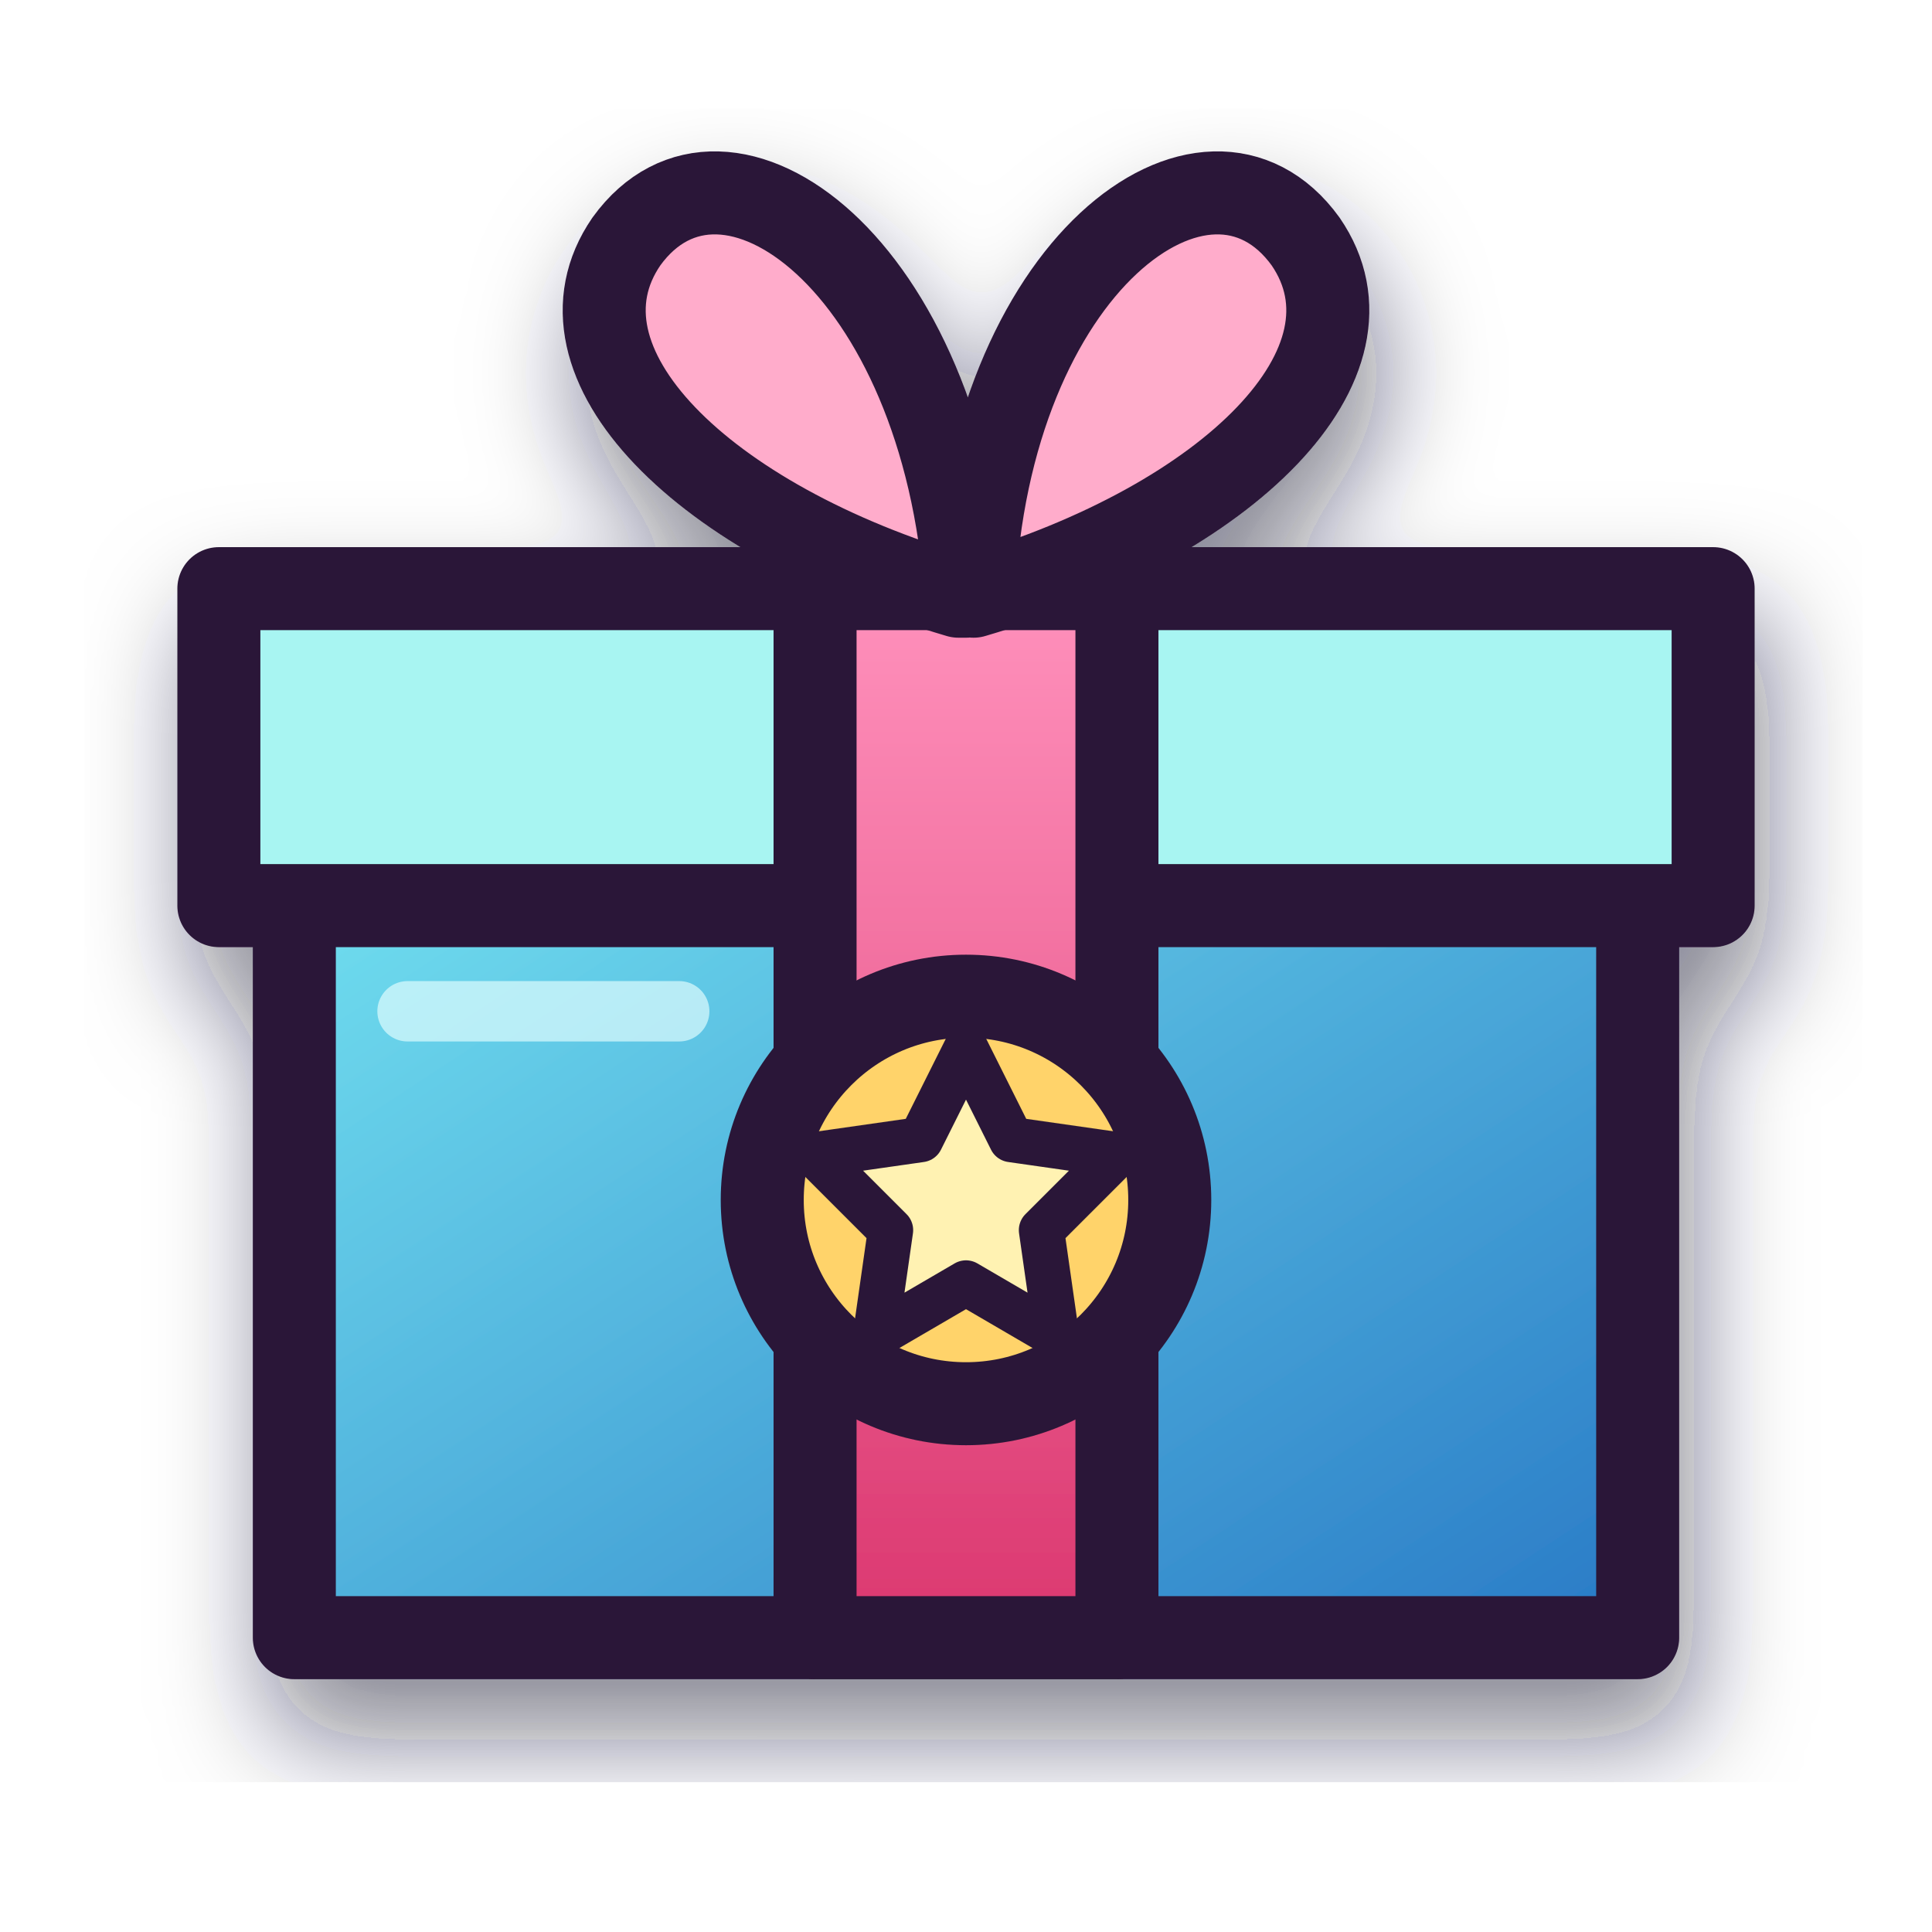
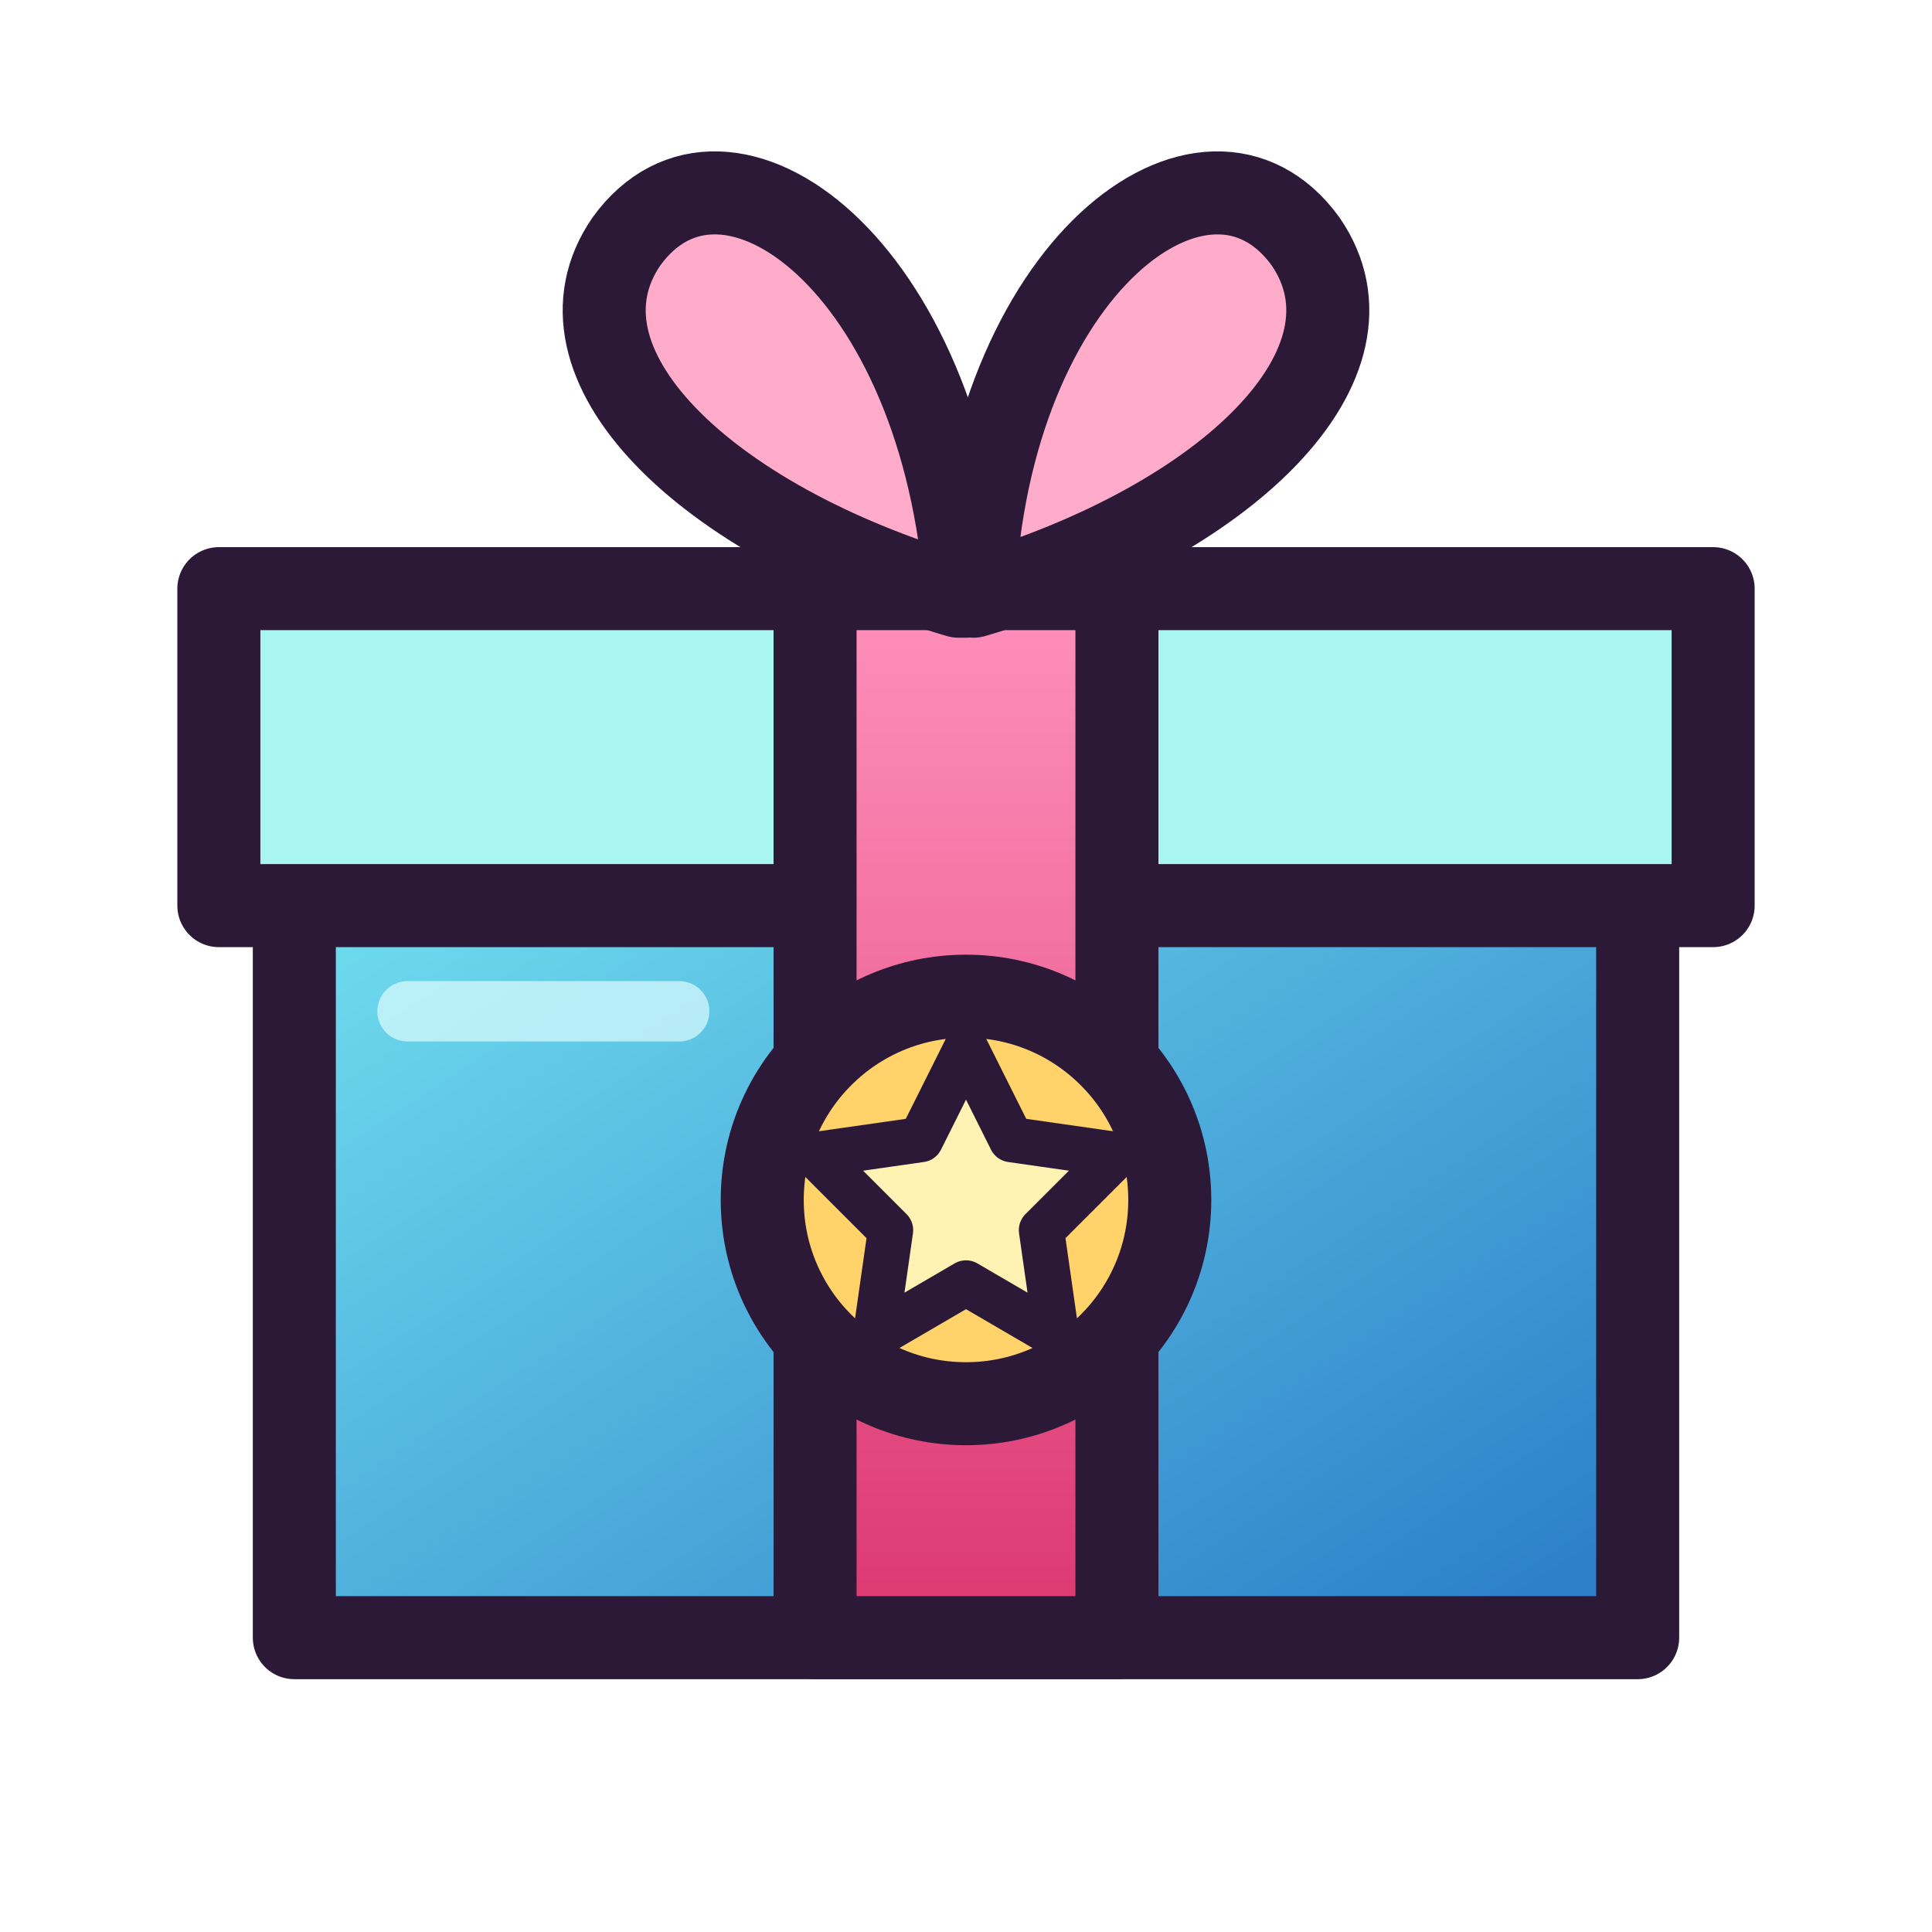
- <svg xmlns="http://www.w3.org/2000/svg" viewBox="0 0 256 256">
+ <svg xmlns="http://www.w3.org/2000/svg" width="256" height="256" viewBox="0 0 256 256">
  <defs>
    <linearGradient id="b" x1="0" y1="0" x2="1" y2="1">
      <stop stop-color="#76e6f2" />
      <stop offset="1" stop-color="#297ac6" />
    </linearGradient>
    <linearGradient id="r" x1="0" y1="0" x2="0" y2="1">
      <stop stop-color="#ff91bc" />
      <stop offset="1" stop-color="#db376f" />
    </linearGradient>
    <filter id="s">
      <feDropShadow dy="8" stdDeviation="7" flood-color="#181631" flood-opacity=".5" />
    </filter>
  </defs>
-   <g filter="url(#s)" stroke="#2b1937" stroke-width="11" stroke-linejoin="round">
+   <g stroke="#2b1937" stroke-width="11" stroke-linejoin="round">
    <path fill="url(#b)" d="M39 101h178v116H39z" />
    <path fill="#a8f5f2" d="M29 78h198v42H29z" />
    <path fill="url(#r)" d="M108 78h40v139h-40z" />
    <path fill="#ffaccb" d="M127 79C93 69 72 48 83 32c13-18 42 3 45 47zm2 0c34-10 55-31 44-47-13-18-42 3-44 47z" />
    <circle cx="128" cy="159" r="27" fill="#ffd36a" />
    <path fill="#fff2b2" d="M128 139l6 12 14 2-10 10 2 14-12-7-12 7 2-14-10-10 14-2z" stroke-width="6" />
    <path d="M54 134h36" stroke="#e7ffff" stroke-width="8" stroke-linecap="round" opacity=".65" />
  </g>
</svg>
